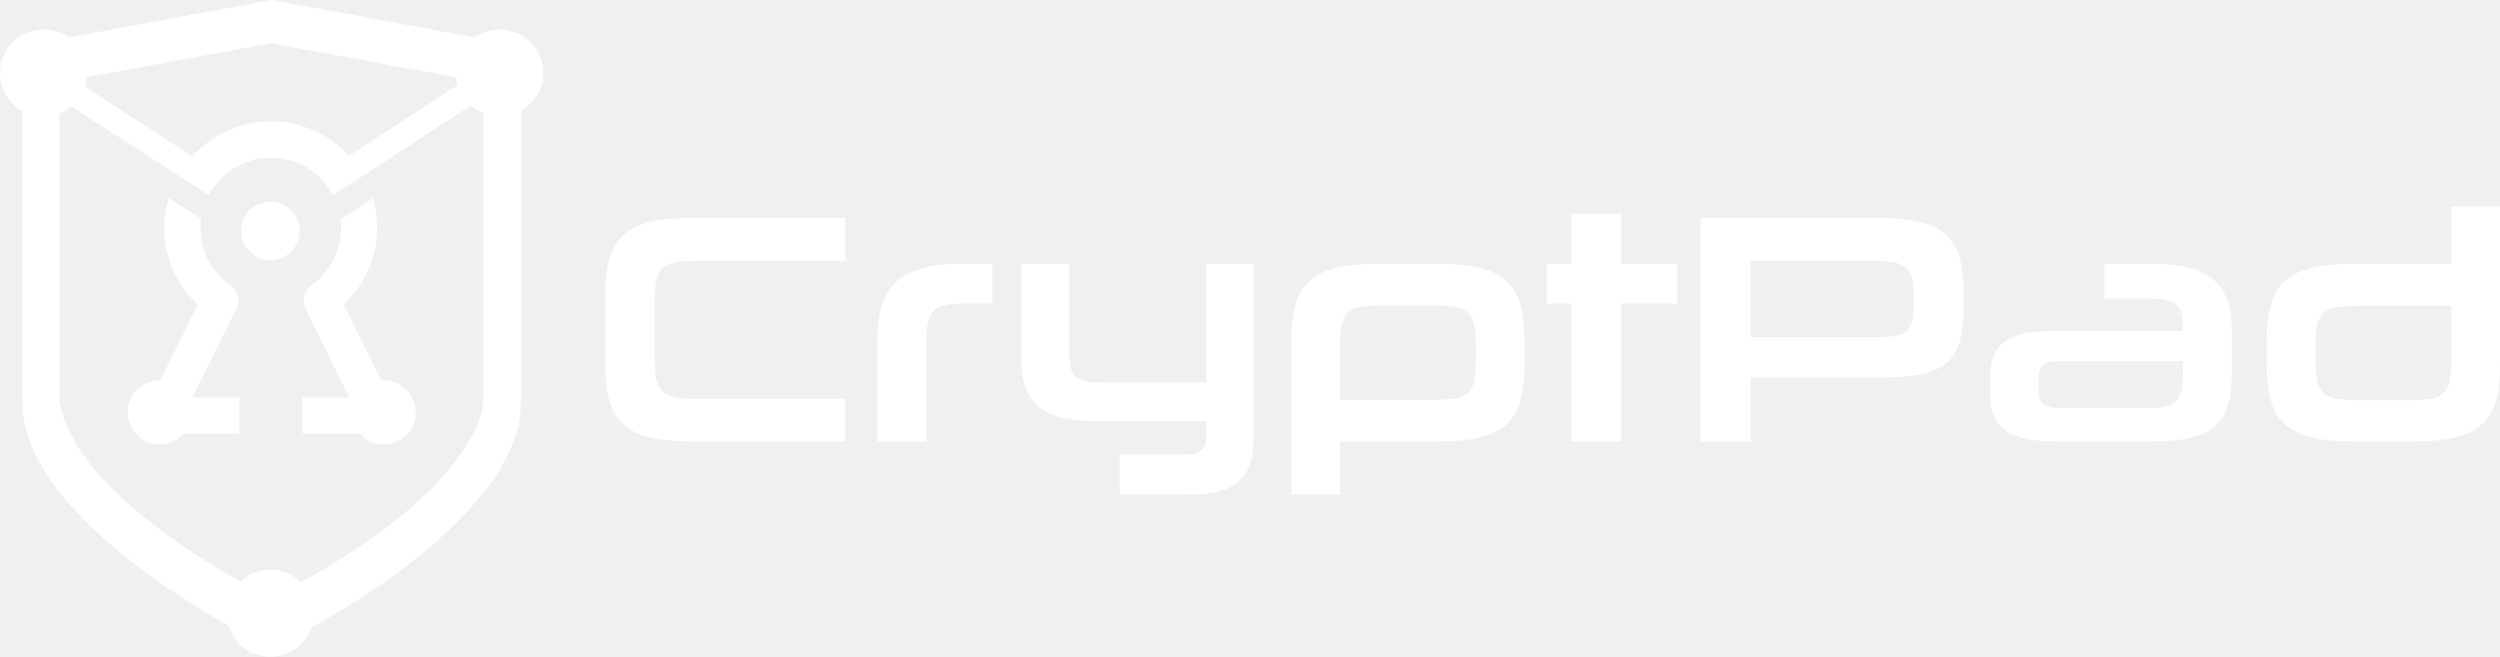
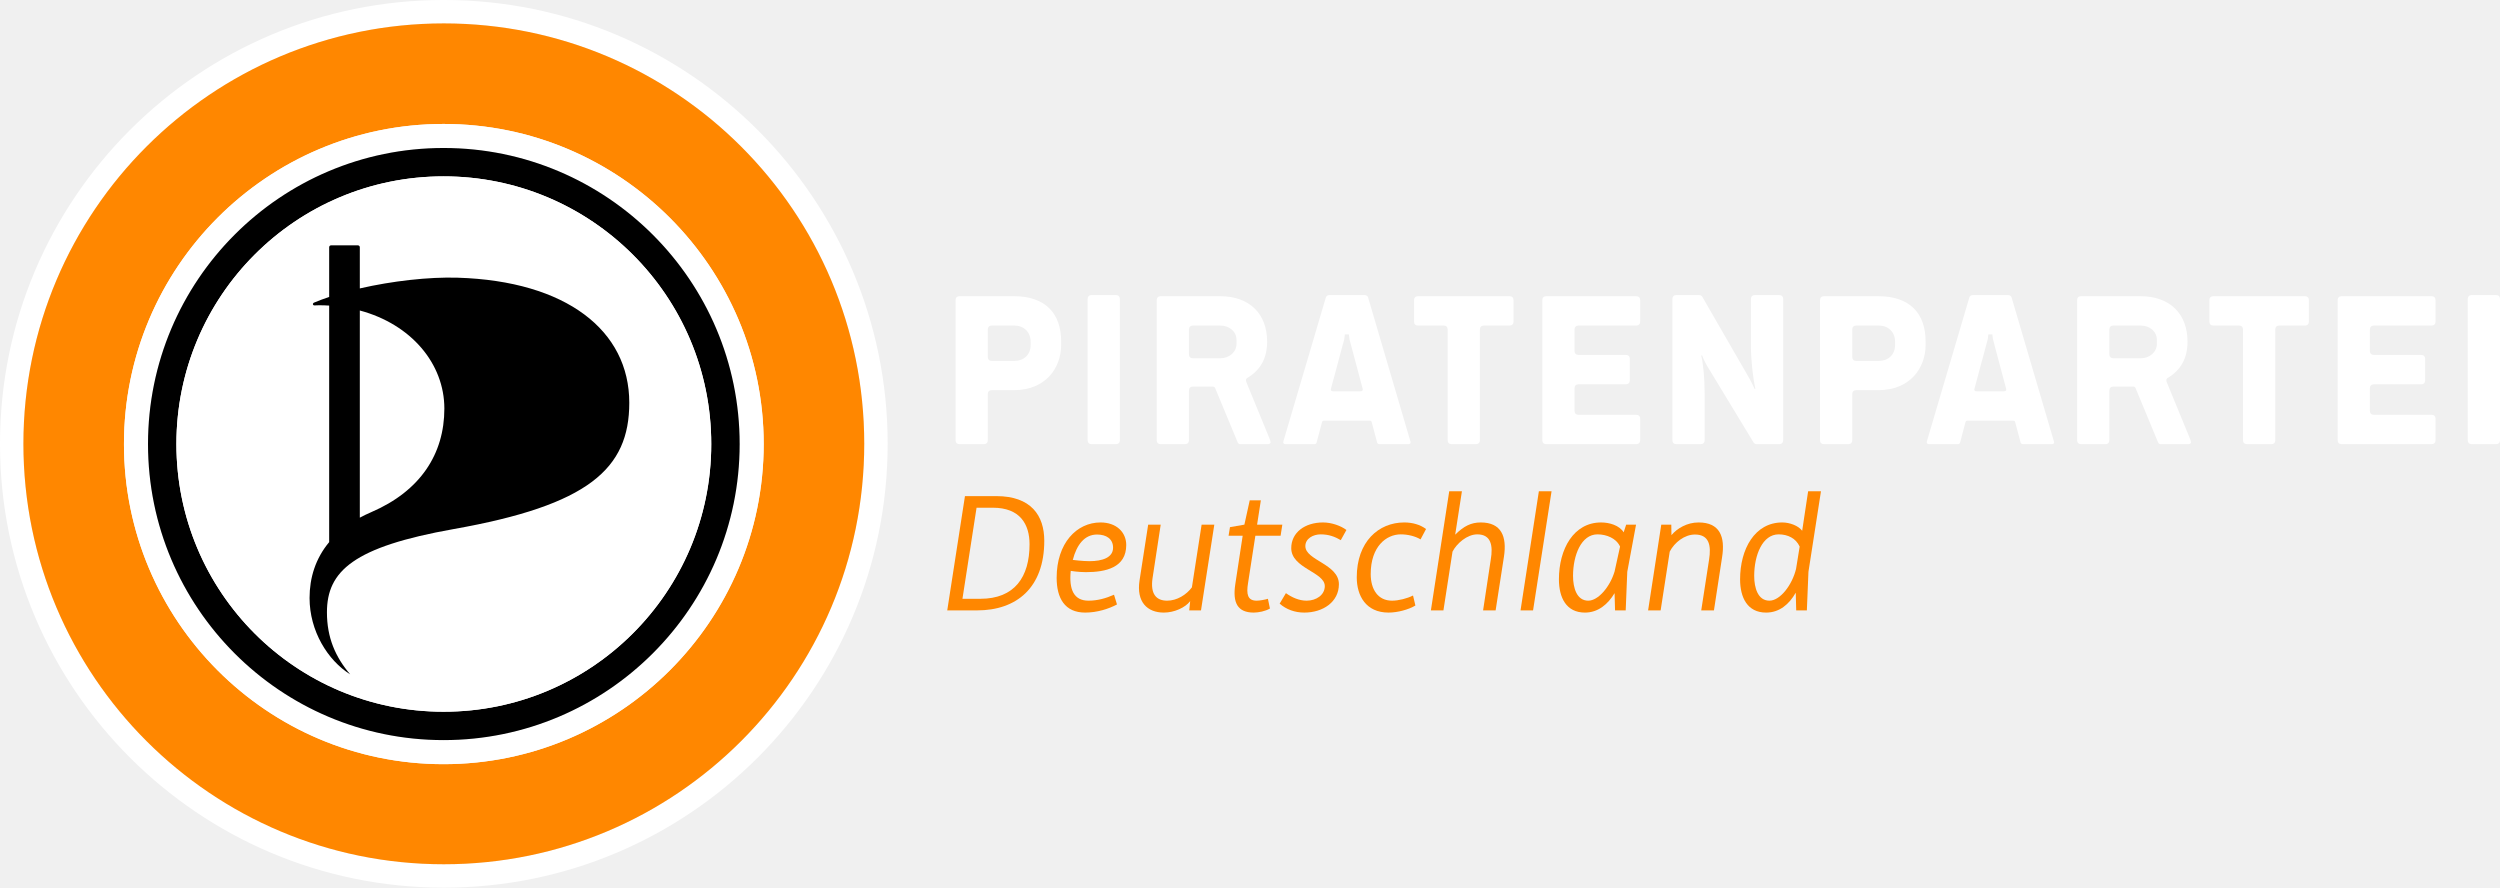
- <svg xmlns="http://www.w3.org/2000/svg" height="121.477" width="462.395">
-   <path d="M127.704 81.639c-3.028 0-5.552-.252-7.571-.757-2.02-.505-3.635-1.312-4.846-2.423-1.212-1.11-2.07-2.564-2.575-4.361-.506-1.798-.758-4.01-.758-6.634V54.502c0-2.585.252-4.786.758-6.603.505-1.817 1.363-3.281 2.575-4.392 1.211-1.111 2.826-1.919 4.846-2.424 2.02-.504 4.543-.757 7.57-.757h28.652v7.936H128.13c-1.414 0-2.575.111-3.484.333-.909.222-1.626.596-2.15 1.12-.526.526-.89 1.222-1.091 2.09-.202.869-.304 1.929-.304 3.18v12.117c0 1.291.102 2.361.304 3.21.202.848.565 1.535 1.09 2.059.525.524 1.252.888 2.18 1.09.93.202 2.1.303 3.514.303h28.167v7.875zm34.598 0v-19.02c0-2.464.283-4.564.849-6.3.565-1.737 1.464-3.16 2.696-4.27 1.232-1.11 2.816-1.929 4.754-2.454 1.938-.525 4.3-.787 7.087-.787h5.877v7.33h-5.635c-1.25 0-2.3.1-3.149.302-.848.201-1.525.545-2.03 1.03-.504.484-.868 1.15-1.09 1.999-.221.848-.332 1.918-.332 3.21v18.96zm35.464-15.75c0 1.818.393 3.08 1.18 3.787.788.707 2.111 1.06 3.97 1.06h20.17V48.808h8.785v32.225c0 3.675-.91 6.33-2.726 7.965-1.817 1.636-4.786 2.453-8.906 2.453h-13.143v-7.388h12.356c1.252 0 2.17-.243 2.756-.728.585-.485.878-1.414.878-2.787v-2.665H202.37c-2.463 0-4.553-.232-6.269-.696-1.716-.464-3.11-1.181-4.18-2.15-1.07-.97-1.847-2.181-2.332-3.635-.484-1.453-.726-3.17-.726-5.149V48.808h8.903zm68.398-17.081c3.069 0 5.613.252 7.632.757 2.02.505 3.634 1.312 4.846 2.422 1.211 1.11 2.07 2.575 2.574 4.392.505 1.817.757 4.038.757 6.663v4.422c0 2.625-.252 4.836-.757 6.634-.505 1.797-1.363 3.251-2.574 4.361-1.212 1.11-2.827 1.918-4.846 2.423-2.02.505-4.563.757-7.632.757H247.87v9.812h-9.027V63.042c0-2.625.253-4.846.757-6.663.505-1.817 1.363-3.281 2.576-4.392 1.212-1.11 2.827-1.917 4.846-2.422 2.018-.505 4.563-.757 7.632-.757zm6.784 14.476c0-1.453-.111-2.624-.333-3.512-.223-.889-.637-1.575-1.243-2.06-.605-.485-1.423-.808-2.453-.97-1.03-.161-2.332-.242-3.907-.242h-10.054c-1.414 0-2.585.101-3.515.303-.929.202-1.656.556-2.18 1.06-.526.505-.89 1.191-1.09 2.06-.202.868-.303 1.969-.303 3.302v10.72h17.203c1.575 0 2.867-.07 3.877-.212 1.009-.14 1.817-.453 2.422-.938.606-.484 1.02-1.17 1.243-2.06.222-.888.333-2.08.333-3.574zm17.706 18.355V56.138h-4.603v-7.33h4.603v-9.269h9.208v9.269h10.358v7.33h-10.358v25.501zm33.121-11.813V81.64h-9.207V40.326h33.075c2.948 0 5.41.233 7.39.697 1.978.465 3.573 1.233 4.785 2.303 1.211 1.07 2.07 2.453 2.574 4.149.504 1.696.757 3.755.757 6.178v3.573c0 2.464-.242 4.504-.727 6.12-.484 1.615-1.322 2.907-2.513 3.877-1.191.969-2.776 1.645-4.755 2.029-1.98.383-4.483.574-7.511.574zm30.168-15.809c0-2.22-.475-3.735-1.425-4.543-.95-.808-2.655-1.211-5.117-1.212h-23.626v14.115h23.746c2.423 0 4.099-.374 5.028-1.122.93-.747 1.394-2.21 1.394-4.391zm26.135 27.622c-2.382 0-4.34-.202-5.875-.605-1.534-.404-2.756-.98-3.664-1.727-.91-.747-1.546-1.656-1.91-2.726-.363-1.07-.544-2.271-.544-3.605v-3.089c0-1.372.171-2.594.514-3.664a6.016 6.016 0 0 1 1.788-2.726c.849-.747 2.01-1.312 3.484-1.696 1.474-.384 3.341-.576 5.603-.576h24.29v-.727c0-2.1-.424-3.503-1.272-4.21-.849-.707-2.282-1.06-4.301-1.06h-8.966v-6.42h8.966c2.625 0 4.856.242 6.694.726 1.837.485 3.341 1.222 4.512 2.211 1.17.99 2.029 2.242 2.574 3.756.546 1.514.818 3.32.818 5.42v7.998c0 2.382-.232 4.38-.697 5.996-.464 1.615-1.272 2.927-2.422 3.937-1.15 1.01-2.685 1.727-4.603 2.151-1.919.424-4.332.636-7.24.636zm23.686-14.84h-23.322c-1.05 0-1.877.232-2.483.696-.606.465-.909 1.343-.909 2.635v2.24c0 1.172.323 1.98.97 2.425.646.444 1.555.666 2.726.666h16.96c1.05 0 1.96-.08 2.726-.242.767-.162 1.393-.455 1.878-.88.484-.424.847-1.02 1.09-1.787.243-.767.364-1.756.364-2.968zm31.371 14.84c-3.069 0-5.623-.252-7.662-.757-2.04-.505-3.665-1.312-4.877-2.423-1.211-1.11-2.07-2.564-2.574-4.361-.505-1.798-.757-4.01-.757-6.634v-4.422c0-2.625.252-4.846.757-6.663.505-1.817 1.363-3.281 2.574-4.392 1.212-1.11 2.837-1.917 4.877-2.422 2.04-.505 4.593-.757 7.662-.757h18.233V38.206h9.027v29.258c0 2.625-.253 4.836-.758 6.634-.506 1.797-1.364 3.251-2.575 4.361-1.212 1.11-2.827 1.918-4.847 2.423-2.019.505-4.563.757-7.631.757zm-6.845-14.417c0 1.454.11 2.625.333 3.514.223.889.637 1.575 1.243 2.06.605.484 1.423.807 2.453.968 1.03.161 2.352.242 3.968.242h10.054c1.414 0 2.575-.09 3.483-.273.908-.181 1.625-.525 2.15-1.03.525-.504.889-1.19 1.09-2.059.203-.868.304-1.988.304-3.361V56.56h-17.142c-1.575 0-2.878.08-3.907.242-1.03.162-1.848.485-2.453.97-.606.485-1.02 1.171-1.243 2.059-.222.888-.333 2.059-.333 3.513z" style="line-height:125%;-inkscape-font-specification:'Neuropolitical Rg';text-align:start" font-weight="400" font-size="40" font-family="Neuropolitical Rg" letter-spacing="0" word-spacing="0" fill="#fff" />
-   <path d="M50.245 0L12.746 6.927c-1.325-.943-2.96-1.478-4.71-1.478A8.031 8.031 0 0 0 0 13.485a8.094 8.094 0 0 0 4.156 7.066v54.078c0 5.092 2.278 10.59 6.79 16.349 3.996 5.094 9.647 10.321 16.81 15.517 8.94 6.464 18.062 11.246 22.49 13.438 4.43-2.192 13.548-6.974 22.49-13.438 7.166-5.196 12.814-10.423 16.81-15.517 4.514-5.766 6.789-11.257 6.789-16.349V20.505c2.454-1.379 4.156-4.007 4.156-7.02 0-4.441-3.64-8.036-8.082-8.036a7.959 7.959 0 0 0-4.618 1.478zm-.092 7.99l34.267 6.326c.05.503.093.96.231 1.432l-20.089 13.07c-3.593-3.899-8.757-6.374-14.455-6.374-5.738 0-10.933 2.516-14.547 6.466L15.702 16.025c.182-.557.267-1.152.323-1.755zM87.1 19.488c.67.588 1.47 1.09 2.309 1.431V73.52c0 .693-.062 1.434-.185 2.17-.808 3.215-2.58 6.581-5.31 10.068-3.422 4.361-8.275 8.807-14.41 13.254-7.654 5.533-15.464 9.668-19.257 11.546-3.79-1.878-11.604-6.013-19.258-11.546-6.13-4.447-10.941-8.893-14.362-13.254-3.26-4.16-5.166-8.147-5.68-11.915v-52.83c.816-.314 1.553-.793 2.216-1.34l25.446 16.395a13.008 13.008 0 0 1 11.499-6.881c5.03 0 9.348 2.773 11.5 6.927l25.491-16.625z" fill="#fff" />
-   <g fill="#fff" color="#000" font-weight="400" font-family="Sans">
-     <path style="line-height:normal;-inkscape-font-specification:Sans;text-indent:0;text-align:start;text-decoration-line:none;text-transform:none;marker:none" d="M29.564 70.338c-3.28 0-5.958 2.678-5.958 5.957 0 3.28 2.678 5.911 5.958 5.911a5.893 5.893 0 0 0 5.91-5.91c0-3.28-2.631-5.958-5.91-5.958z" overflow="visible" />
-     <path style="line-height:normal;-inkscape-font-specification:Sans;text-indent:0;text-align:start;text-decoration-line:none;text-transform:none;marker:none" d="M31.235 36.619c-.531 1.779-.855 3.633-.855 5.578 0 5.605 2.429 10.574 6.21 14.168l-9.445 19.002c-1.003 2.035.743 4.838 3.012 4.834H44.25v-6.694h-8.702l8.181-16.435c.708-1.423.223-3.329-1.078-4.24-3.369-2.35-5.578-6.19-5.578-10.635 0-.574.077-1.12.148-1.673z" overflow="visible" />
+ <svg xmlns="http://www.w3.org/2000/svg" viewBox="0 0 1793.875 636.938" height="636.938" width="1793.875" xml:space="preserve" id="svg2" version="1.1">
+   <defs id="defs6" />
+   <g transform="matrix(1.25,0,0,-1.25,0,636.9375)" id="g10">
+     <g transform="scale(0.1)" id="g12">
+       <path id="path14" style="fill:#ffffff;fill-opacity:1;fill-rule:nonzero;stroke:none" d="m 2547.69,134.332 c -1332.8,0 -2413.315,1080.548 -2413.315,2413.478 0,1332.85 1080.515,2413.31 2413.315,2413.31 1332.95,0 2413.41,-1080.46 2413.41,-2413.31 0,-1332.93 -1080.46,-2413.478 -2413.41,-2413.478 m 0,4961.208 C 1140.68,5095.54 -0.004,3954.82 -0.004,2547.81 -0.004,1140.72 1140.68,-0.008 2547.69,-0.008 3954.93,-0.008 5095.5,1140.72 5095.5,2547.81 c 0,1407.01 -1140.57,2547.73 -2547.81,2547.73" />
+       <path id="path16" style="fill:#ff8700;fill-opacity:1;fill-rule:nonzero;stroke:none" d="m 2546.38,708.902 c -1013.58,0 -1834.821,823.998 -1834.821,1837.508 0,1013.68 821.241,1837.58 1834.821,1837.58 1013.45,0 1837.57,-824.08 1837.57,-1837.58 0,-1013.51 -824.12,-1837.508 -1837.57,-1837.508 m 1.31,4252.218 C 1214.9,4961.12 134.379,3880.66 134.379,2547.81 134.379,1214.88 1214.9,134.332 2547.69,134.332 c 1332.96,0 2413.41,1080.548 2413.41,2413.478 0,1332.85 -1080.45,2413.31 -2413.41,2413.31" />
+       <path id="path18" style="fill:#ffffff;fill-opacity:1;fill-rule:nonzero;stroke:none" d="m 2546.38,847.027 c -937.39,0 -1696.763,762.053 -1696.763,1699.383 0,937.6 759.373,1699.57 1696.763,1699.57 937.31,0 1699.52,-762.14 1699.52,-1699.57 0,-937.33 -762.21,-1699.383 -1699.52,-1699.383 m 0,3536.963 c -1013.58,0 -1834.821,-823.9 -1834.821,-1837.58 0,-1013.5 821.241,-1837.512 1834.821,-1837.512 1013.45,0 1837.57,824.012 1837.57,1837.512 0,1013.51 -824.12,1837.58 -1837.57,1837.58" />
+       <path id="path20" style="fill:#000000;fill-opacity:1;fill-rule:nonzero;stroke:none" d="m 2546.38,4245.98 c -937.39,0 -1696.763,-761.97 -1696.763,-1699.57 0,-937.33 759.373,-1699.383 1696.763,-1699.383 937.31,0 1699.52,762.053 1699.52,1699.383 0,937.43 -762.21,1699.57 -1699.52,1699.57 m 0.08,-162.88 c 849.25,0 1536.46,-687.48 1536.46,-1536.69 0,-849.13 -687.21,-1536.51 -1536.46,-1536.51 -849,0 -1533.88,687.38 -1533.88,1536.51 0,849.21 684.88,1536.69 1533.88,1536.69" />
+       <path id="path22" style="fill:#ffffff;fill-opacity:1;fill-rule:nonzero;stroke:none" d="m 2546.46,4083.1 c -849,0 -1533.89,-687.48 -1533.89,-1536.68 0,-849.14 684.89,-1536.52 1533.89,-1536.52 849.25,0 1536.46,687.38 1536.46,1536.52 0,849.2 -687.21,1536.68 -1536.46,1536.68" />
+       <path id="path24" style="fill:#000000;fill-opacity:1;fill-rule:nonzero;stroke:none" d="m 2627.77,3501.4 c 622.59,-19.32 984.57,-302.57 984.57,-718.05 0,-379.8 -234.82,-587.67 -1007.63,-724.8 -575.62,-102.26 -727.94,-241.08 -727.94,-478.11 0,-145.23 48.53,-256.46 133.48,-356.09 -129.3,81.19 -233.23,248.83 -233.23,438.58 0,116.58 34.44,227.12 112.55,320.58 v 1357.83 c -19.21,1.22 -38.61,1.83 -58.48,1.83 -8.61,0 -17,-0.35 -25.2,-0.87 -10.5,-0.7 -13.75,11.5 -2.73,16.26 26.66,11.15 55.57,22.13 86.41,32.49 v 285.36 c 0,5.89 4.66,10.63 10.54,10.63 h 154.78 c 5.77,0 10.59,-4.74 10.59,-10.63 v -236.58 c 184.91,42.43 396.27,66.77 562.29,61.57 M 2065.48,2123.83 c 20.98,11.42 43.45,22.13 66.95,32.32 279.87,120.63 418.37,332.72 418.37,593.75 0,258.81 -191.25,484.34 -485.32,563.22" />
+       <path id="path26" style="fill:#ff8700;fill-opacity:1;fill-rule:nonzero;stroke:none" d="m 5605.85,2181.02 -81,-522.83 h 102.57 c 197.11,0 282.6,125.11 282.6,313.11 0,114.3 -54.04,209.72 -210.6,209.72 z m -66.6,66.59 h 180 c 198.83,0 275.32,-110.7 275.32,-256.44 0,-269.11 -158.36,-399.57 -386.03,-399.57 h -170.98" />
+       <path id="path28" style="fill:#ff8700;fill-opacity:1;fill-rule:nonzero;stroke:none" d="m 6254.49,1874.14 c 73.82,0 134.98,20.73 134.98,77.4 0,50.43 -38.69,75.55 -91.76,75.55 -72.01,0 -116.96,-58.42 -139.47,-145.74 0,0 54.85,-7.21 96.25,-7.21 m -25.16,-295.12 c -116.99,0 -163.77,82.78 -163.77,199.79 0,197.95 114.24,317.62 251.91,317.62 90.89,0 147.59,-55.81 147.59,-129.59 0,-129.59 -116.96,-155.69 -232.14,-155.69 -44.08,0 -86.4,7.21 -86.4,7.21 -10.83,-106.13 17.08,-170.98 101.7,-170.98 52.17,0 99.88,13.54 146.66,34.18 l 17.1,-55.8 c -46.77,-25.12 -113.4,-46.74 -182.65,-46.74" />
+       <path id="path30" style="fill:#ff8700;fill-opacity:1;fill-rule:nonzero;stroke:none" d="m 6826.71,1591.6 5.4,53.14 c -27.91,-36.9 -90.89,-65.72 -151.21,-65.72 -95.35,0 -158.36,61.16 -139.47,184.51 l 49.52,320.32 h 72 l -46.81,-306.88 c -13.51,-90.84 20.71,-129.59 83.71,-129.59 56.64,0 110.66,34.18 142.12,76.52 l 55.8,359.95 h 72.88 l -76.47,-492.25" />
+       <path id="path32" style="fill:#ff8700;fill-opacity:1;fill-rule:nonzero;stroke:none" d="m 7289.96,1602.4 c -25.17,-15.29 -65.66,-23.38 -92.68,-23.38 -93.57,0 -122.36,56.68 -106.19,162.9 l 42.32,278.06 h -81 l 8.12,49.46 82.77,14.41 30.61,139.43 h 63.87 l -21.57,-139.43 h 144.87 l -9.93,-63.87 H 7206.28 L 7164,1746.4 c -9.9,-61.25 -2.71,-99.02 49.5,-99.02 18,0 47.7,5.45 64.78,10.81" />
+       <path id="path34" style="fill:#ff8700;fill-opacity:1;fill-rule:nonzero;stroke:none" d="m 7696.63,1994.76 c -33.28,19.78 -69.29,33.3 -115.19,33.3 -44.08,0 -88.2,-24.34 -88.2,-67.48 0,-81.87 192.59,-102.62 192.59,-218.66 0,-100.77 -89.99,-162.9 -198.86,-162.9 -53.98,0 -103.47,18.03 -141.25,51.33 l 35.96,60.25 c 35.1,-25.22 76.46,-43.22 118.78,-43.22 54.92,0 104.37,32.42 104.37,83.73 0,80.99 -192.55,101.65 -192.55,217.71 0,90.05 78.31,147.6 182.66,147.6 49.51,0 103.5,-19.77 134.06,-43.23" />
+       <path id="path36" style="fill:#ff8700;fill-opacity:1;fill-rule:nonzero;stroke:none" d="m 8154.54,1999.25 c -29.66,18.02 -72.88,28.81 -113.37,28.81 -83.68,0 -172.75,-70.2 -172.75,-227.72 0,-88.12 41.39,-152.96 122.35,-152.96 37.78,0 87.31,12.66 120.59,29.71 l 13.52,-57.57 c -38.72,-23.43 -102.6,-40.5 -153.93,-40.5 -130.45,0 -182.62,97.18 -182.62,202.44 0,204.25 125.04,314.97 272.64,314.97 46.8,0 91.79,-12.59 125.07,-37.79" />
+       <path id="path38" style="fill:#ff8700;fill-opacity:1;fill-rule:nonzero;stroke:none" d="m 8585.47,1591.6 h -71.93 l 44.05,291.6 c 13.52,79.14 2.72,144.86 -77.36,144.86 -58.49,0 -117.9,-52.18 -142.2,-99.01 l -52.17,-337.45 h -72 l 105.28,683.87 h 72.87 l -38.68,-249.25 c 49.48,49.56 91.8,70.2 146.69,70.2 118.73,0 151.18,-81.01 133.16,-197.07" />
+       <path id="path40" style="fill:#ff8700;fill-opacity:1;fill-rule:nonzero;stroke:none" d="m 8833.72,2275.46 h 72.87 L 8800.4,1591.59 h -71.96" />
+       <path id="path42" style="fill:#ff8700;fill-opacity:1;fill-rule:nonzero;stroke:none" d="m 9268.31,1814.74 31.47,143.13 c -21.61,47.69 -77.41,70.19 -129.58,70.19 -93.57,0 -140.34,-120.62 -140.34,-238.44 0,-69.31 21.58,-142.24 87.3,-142.24 57.58,0 125.05,80.12 151.15,167.36 m 0,-124.14 c -38.72,-64.84 -95.39,-111.58 -170.07,-111.58 -107.07,0 -149.41,85.49 -149.41,190.74 0,174.57 84.62,326.66 242.08,326.66 48.61,0 105.28,-17.05 129.57,-56.68 l 14.39,44.1 h 56.7 l -50.39,-270.86 -9.02,-221.38 h -61.14" />
+       <path id="path44" style="fill:#ff8700;fill-opacity:1;fill-rule:nonzero;stroke:none" d="m 9765.77,1591.6 45.03,291.6 c 12.58,79.14 1.81,143.89 -81,143.89 -60.29,0 -117.86,-45.86 -144.87,-98.04 l -52.21,-337.45 h -71.96 l 75.59,492.25 h 57.57 l 0.87,-60.27 c 32.44,38.66 89.09,72.84 155.72,72.84 121.48,0 153.86,-81.01 134.94,-199.8 l -46.74,-305.02" />
+       <path id="path46" style="fill:#ff8700;fill-opacity:1;fill-rule:nonzero;stroke:none" d="m 10310.1,1830.04 20.7,127.83 c -21.6,47.7 -68.4,70.2 -120.6,70.2 -93.6,0 -140.4,-120.63 -140.4,-238.44 0,-69.33 21.6,-142.25 87.3,-142.25 61.2,0 130.5,89.08 153,182.66 m -1.8,-136.72 c -37.8,-66.59 -93.6,-114.3 -170.1,-114.3 -107,0 -149.37,85.49 -149.37,190.75 0,174.57 84.57,326.66 242.07,326.66 43.2,0 92.7,-18.89 114.3,-47.72 l 34.2,226.75 h 73.7 l -71.9,-462.48 -9.1,-221.38 h -61.1" />
+       <path id="path48" style="fill:#ffffff;fill-opacity:1;fill-rule:nonzero;stroke:none" d="m 5823.75,3023.73 c 52.22,0 92.53,35.03 92.53,91.21 v 19.17 c 0,56.17 -40.31,92.53 -92.53,92.53 h -130.86 c -13.88,0 -22.47,-8.6 -22.47,-22.47 V 3046.2 c 0,-13.88 8.59,-22.47 22.47,-22.47 z m -315.92,-477.86 c -13.88,0 -22.47,8.6 -22.47,22.47 v 804.36 c 0,13.88 8.59,22.48 22.47,22.48 h 312.61 c 181.1,0 270.99,-99.8 270.99,-259.09 v -20.49 c 0,-133.51 -89.89,-259.75 -271.64,-259.75 h -126.9 c -13.88,0 -22.47,-8.59 -22.47,-22.47 v -265.04 c 0,-13.87 -8.59,-22.47 -22.48,-22.47" />
+       <path id="path50" style="fill:#ffffff;fill-opacity:1;fill-rule:nonzero;stroke:none" d="m 6243.44,2568.35 v 810.97 c 0,13.87 8.59,22.47 22.47,22.47 h 140.11 c 13.88,0 22.48,-8.6 22.48,-22.47 v -810.97 c 0,-13.89 -8.6,-22.47 -22.48,-22.47 h -140.11 c -13.88,0 -22.47,8.58 -22.47,22.47" />
+       <path id="path52" style="fill:#ffffff;fill-opacity:1;fill-rule:nonzero;stroke:none" d="m 7098.02,3121.55 v 23.13 c 0,46.93 -40.32,81.96 -92.54,81.96 h -157.96 c -13.88,0 -22.47,-8.6 -22.47,-22.47 V 3061.4 c 0,-13.87 8.59,-22.46 22.47,-22.46 h 157.96 c 50.9,0 92.54,35.69 92.54,82.61 M 6640,2568.35 v 804.35 c 0,13.88 8.59,22.48 22.46,22.48 h 341.04 c 169.2,0 270.32,-101.13 270.32,-261.07 0,-91.87 -35.69,-160.61 -111.69,-206.87 -6.61,-3.97 -9.92,-7.94 -9.92,-13.22 0,-5.29 1.33,-9.26 3.31,-14.54 l 129.54,-315.27 c 5.94,-13.88 8.59,-22.47 8.59,-27.75 0,-5.3 -5.29,-10.58 -15.86,-10.58 h -159.95 c -5.28,0 -9.91,3.31 -13.21,10.58 l -128.88,310.63 c -2.64,6.62 -7.94,9.25 -13.89,9.25 h -114.34 c -13.88,0 -22.47,-8.59 -22.47,-22.47 v -285.52 c 0,-13.88 -8.59,-22.47 -22.46,-22.47 h -140.13 c -13.87,0 -22.46,8.59 -22.46,22.47" />
+       <path id="path54" style="fill:#ffffff;fill-opacity:1;fill-rule:nonzero;stroke:none" d="m 7808.51,2849.25 c 11.89,0 15.86,5.29 13.89,13.88 l -76.02,285.51 -3.3,27.11 h -23.12 l -3.32,-27.11 -76.67,-285.51 c -1.99,-8.59 1.32,-13.88 13.23,-13.88 z m -204.23,-168.54 c -10.57,0 -13.21,-1.32 -15.2,-7.92 l -31.06,-116.99 c -1.98,-6.6 -6.61,-9.92 -13.23,-9.92 h -163.24 c -9.92,0 -15.21,3.32 -15.21,9.92 0,3.29 1.32,9.25 2.64,12.54 0.67,2 241.9,819.57 241.9,819.57 2.65,9.25 11.24,13.88 21.17,13.88 h 200.26 c 9.9,0 18.49,-4.63 21.14,-13.88 l 242.56,-824.86 c 1.33,-3.96 1.33,-5.26 1.33,-7.25 0,-6.6 -4.63,-9.92 -14.54,-9.92 h -163.92 c -7.26,0 -11.89,3.32 -13.87,9.92 l -31.07,116.99 c -1.98,6.6 -5.28,7.92 -15.2,7.92" />
+       <path id="path56" style="fill:#ffffff;fill-opacity:1;fill-rule:nonzero;stroke:none" d="m 8310.15,2568.35 v 635.83 c 0,13.87 -8.59,22.46 -22.47,22.46 h -148.05 c -13.88,0 -22.47,8.59 -22.47,22.47 v 123.6 c 0,13.88 8.59,22.47 22.47,22.47 h 526.11 c 13.87,0 22.46,-8.59 22.46,-22.47 v -123.6 c 0,-13.88 -8.59,-22.47 -22.46,-22.47 h -148.07 c -13.87,0 -22.45,-8.59 -22.45,-22.46 v -635.83 c 0,-13.89 -8.6,-22.47 -22.48,-22.47 h -140.13 c -13.87,0 -22.46,8.58 -22.46,22.47" />
+       <path id="path58" style="fill:#ffffff;fill-opacity:1;fill-rule:nonzero;stroke:none" d="m 8875.9,2545.88 c -13.88,0 -22.47,8.58 -22.47,22.46 v 804.36 c 0,13.89 8.59,22.48 22.47,22.48 h 516.85 c 13.87,0 22.48,-8.59 22.48,-22.48 v -123.59 c 0,-13.88 -8.61,-22.47 -22.48,-22.47 h -331.79 c -13.88,0 -22.47,-8.59 -22.47,-22.46 v -123.61 c 0,-13.87 8.59,-22.48 22.47,-22.48 h 272.3 c 13.88,0 22.48,-8.59 22.48,-22.45 v -123.6 c 0,-13.88 -8.6,-22.49 -22.48,-22.49 h -272.3 c -13.88,0 -22.47,-8.59 -22.47,-22.46 v -130.2 c 0,-13.89 8.59,-22.48 22.47,-22.48 h 331.79 c 13.87,0 22.48,-8.59 22.48,-22.46 v -123.61 c 0,-13.88 -8.61,-22.46 -22.48,-22.46" />
+       <path id="path60" style="fill:#ffffff;fill-opacity:1;fill-rule:nonzero;stroke:none" d="m 9600.27,2568.35 v 810.97 c 0,13.87 8.59,22.47 22.48,22.47 h 129.52 c 8.61,0 15.21,-3.31 19.18,-9.26 l 263.75,-457.36 c 15.8,-26.44 33.7,-63.46 36.3,-72.04 h 5.3 c -14.5,63.45 -25.8,169.85 -25.8,244.55 v 271.64 c 0,13.87 8.6,22.47 22.5,22.47 h 140.1 c 13.9,0 22.5,-8.6 22.5,-22.47 v -810.97 c 0,-13.89 -8.6,-22.47 -22.5,-22.47 h -128.2 c -8.6,0 -14.5,2.65 -19.8,10.58 l -267.06,440.18 c -15.86,28.41 -27.75,55.52 -27.75,58.16 h -5.29 c 10.57,-37.68 19.82,-129.55 19.82,-216.13 v -270.32 c 0,-13.89 -8.59,-22.47 -22.46,-22.47 h -140.11 c -13.89,0 -22.48,8.58 -22.48,22.47" />
+       <path id="path62" style="fill:#ffffff;fill-opacity:1;fill-rule:nonzero;stroke:none" d="m 10786,3023.73 c 52.2,0 92.5,35.03 92.5,91.21 v 19.17 c 0,56.17 -40.3,92.53 -92.5,92.53 h -130.9 c -13.9,0 -22.5,-8.6 -22.5,-22.47 V 3046.2 c 0,-13.88 8.6,-22.47 22.5,-22.47 z m -316,-477.86 c -13.8,0 -22.4,8.6 -22.4,22.47 v 804.36 c 0,13.88 8.6,22.48 22.4,22.48 h 312.7 c 181.1,0 271,-99.8 271,-259.09 v -20.49 c 0,-133.51 -89.9,-259.75 -271.7,-259.75 h -126.9 c -13.9,0 -22.5,-8.59 -22.5,-22.47 v -265.04 c 0,-13.87 -8.6,-22.47 -22.4,-22.47" />
+       <path id="path64" style="fill:#ffffff;fill-opacity:1;fill-rule:nonzero;stroke:none" d="m 11502.4,2849.25 c 11.9,0 15.9,5.29 13.9,13.88 l -76,285.51 -3.3,27.11 h -23.1 l -3.3,-27.11 -76.7,-285.51 c -2,-8.59 1.3,-13.88 13.2,-13.88 z m -204.2,-168.54 c -10.6,0 -13.2,-1.32 -15.2,-7.92 l -31.1,-116.99 c -2,-6.6 -6.6,-9.92 -13.2,-9.92 h -163.2 c -10,0 -15.2,3.32 -15.2,9.92 0,3.29 1.3,9.25 2.6,12.54 0.7,2 241.9,819.57 241.9,819.57 2.6,9.25 11.2,13.88 21.2,13.88 h 200.2 c 9.9,0 18.5,-4.63 21.2,-13.88 l 242.5,-824.86 c 1.4,-3.96 1.4,-5.26 1.4,-7.25 0,-6.6 -4.7,-9.92 -14.6,-9.92 h -163.9 c -7.3,0 -11.9,3.32 -13.9,9.92 l -31,116.99 c -2,6.6 -5.3,7.92 -15.3,7.92" />
+       <path id="path66" style="fill:#ffffff;fill-opacity:1;fill-rule:nonzero;stroke:none" d="m 12381.4,3121.55 v 23.13 c 0,46.93 -40.3,81.96 -92.5,81.96 h -158 c -13.8,0 -22.4,-8.6 -22.4,-22.47 V 3061.4 c 0,-13.87 8.6,-22.46 22.4,-22.46 h 158 c 50.9,0 92.5,35.69 92.5,82.61 m -458,-553.2 v 804.35 c 0,13.88 8.6,22.48 22.5,22.48 h 341 c 169.2,0 270.3,-101.13 270.3,-261.07 0,-91.87 -35.6,-160.61 -111.6,-206.87 -6.7,-3.97 -10,-7.94 -10,-13.22 0,-5.29 1.4,-9.26 3.3,-14.54 l 129.6,-315.27 c 5.9,-13.88 8.6,-22.47 8.6,-27.75 0,-5.3 -5.3,-10.58 -15.9,-10.58 h -159.9 c -5.3,0 -9.9,3.31 -13.3,10.58 l -128.8,310.63 c -2.7,6.62 -8,9.25 -13.9,9.25 h -114.4 c -13.8,0 -22.4,-8.59 -22.4,-22.47 v -285.52 c 0,-13.88 -8.6,-22.47 -22.5,-22.47 h -140.1 c -13.9,0 -22.5,8.59 -22.5,22.47" />
+       <path id="path68" style="fill:#ffffff;fill-opacity:1;fill-rule:nonzero;stroke:none" d="m 12875.8,2568.35 v 635.83 c 0,13.87 -8.6,22.46 -22.5,22.46 h -148 c -13.9,0 -22.5,8.59 -22.5,22.47 v 123.6 c 0,13.88 8.6,22.47 22.5,22.47 h 526.1 c 13.9,0 22.5,-8.59 22.5,-22.47 v -123.6 c 0,-13.88 -8.6,-22.47 -22.5,-22.47 h -148.1 c -13.8,0 -22.4,-8.59 -22.4,-22.46 v -635.83 c 0,-13.89 -8.6,-22.47 -22.5,-22.47 h -140.1 c -13.9,0 -22.5,8.58 -22.5,22.47" />
+       <path id="path70" style="fill:#ffffff;fill-opacity:1;fill-rule:nonzero;stroke:none" d="m 13441.6,2545.88 c -13.9,0 -22.5,8.58 -22.5,22.46 v 804.36 c 0,13.89 8.6,22.48 22.5,22.48 h 516.8 c 13.9,0 22.5,-8.59 22.5,-22.48 v -123.59 c 0,-13.88 -8.6,-22.47 -22.5,-22.47 h -331.8 c -13.9,0 -22.5,-8.59 -22.5,-22.46 v -123.61 c 0,-13.87 8.6,-22.48 22.5,-22.48 h 272.3 c 13.9,0 22.5,-8.59 22.5,-22.45 v -123.6 c 0,-13.88 -8.6,-22.49 -22.5,-22.49 h -272.3 c -13.9,0 -22.5,-8.59 -22.5,-22.46 v -130.2 c 0,-13.89 8.6,-22.48 22.5,-22.48 h 331.8 c 13.9,0 22.5,-8.59 22.5,-22.46 v -123.61 c 0,-13.88 -8.6,-22.46 -22.5,-22.46" />
+       <path id="path72" style="fill:#ffffff;fill-opacity:1;fill-rule:nonzero;stroke:none" d="m 14165.9,2568.35 v 810.97 c 0,13.87 8.6,22.47 22.5,22.47 h 140.1 c 13.9,0 22.5,-8.6 22.5,-22.47 v -810.97 c 0,-13.89 -8.6,-22.47 -22.5,-22.47 h -140.1 c -13.9,0 -22.5,8.58 -22.5,22.47" />
+     </g>
  </g>
-   <g fill="#fff" color="#000" font-weight="400" font-family="Sans">
-     <path style="line-height:normal;-inkscape-font-specification:Sans;text-indent:0;text-align:start;text-decoration-line:none;text-transform:none;marker:none" d="M70.989 70.338c-3.28 0-5.958 2.678-5.958 5.957 0 3.28 2.678 5.911 5.958 5.911a5.893 5.893 0 0 0 5.91-5.91c0-3.28-2.631-5.958-5.91-5.958z" overflow="visible" />
-     <path style="line-height:normal;-inkscape-font-specification:Sans;text-indent:0;text-align:start;text-decoration-line:none;text-transform:none;marker:none" d="M68.98 36.656l-6.025 3.942c.065.53.112 1.05.112 1.599 0 4.43-2.148 8.243-5.504 10.598-1.301.911-1.786 2.817-1.078 4.24l8.106 16.473h-8.664V80.2H70.02c2.268.003 4.014-2.799 3.012-4.834l-9.446-19.04c3.764-3.59 6.173-8.538 6.173-14.13 0-1.92-.265-3.782-.78-5.54z" overflow="visible" />
-   </g>
-   <path d="M55.425 42.703a5.411 5.411 0 1 1-10.823 0 5.411 5.411 0 0 1 10.823 0zm2.639 70.724a8.05 8.05 0 1 1-16.1 0 8.05 8.05 0 0 1 16.1 0z" fill="#fff" />
</svg>
